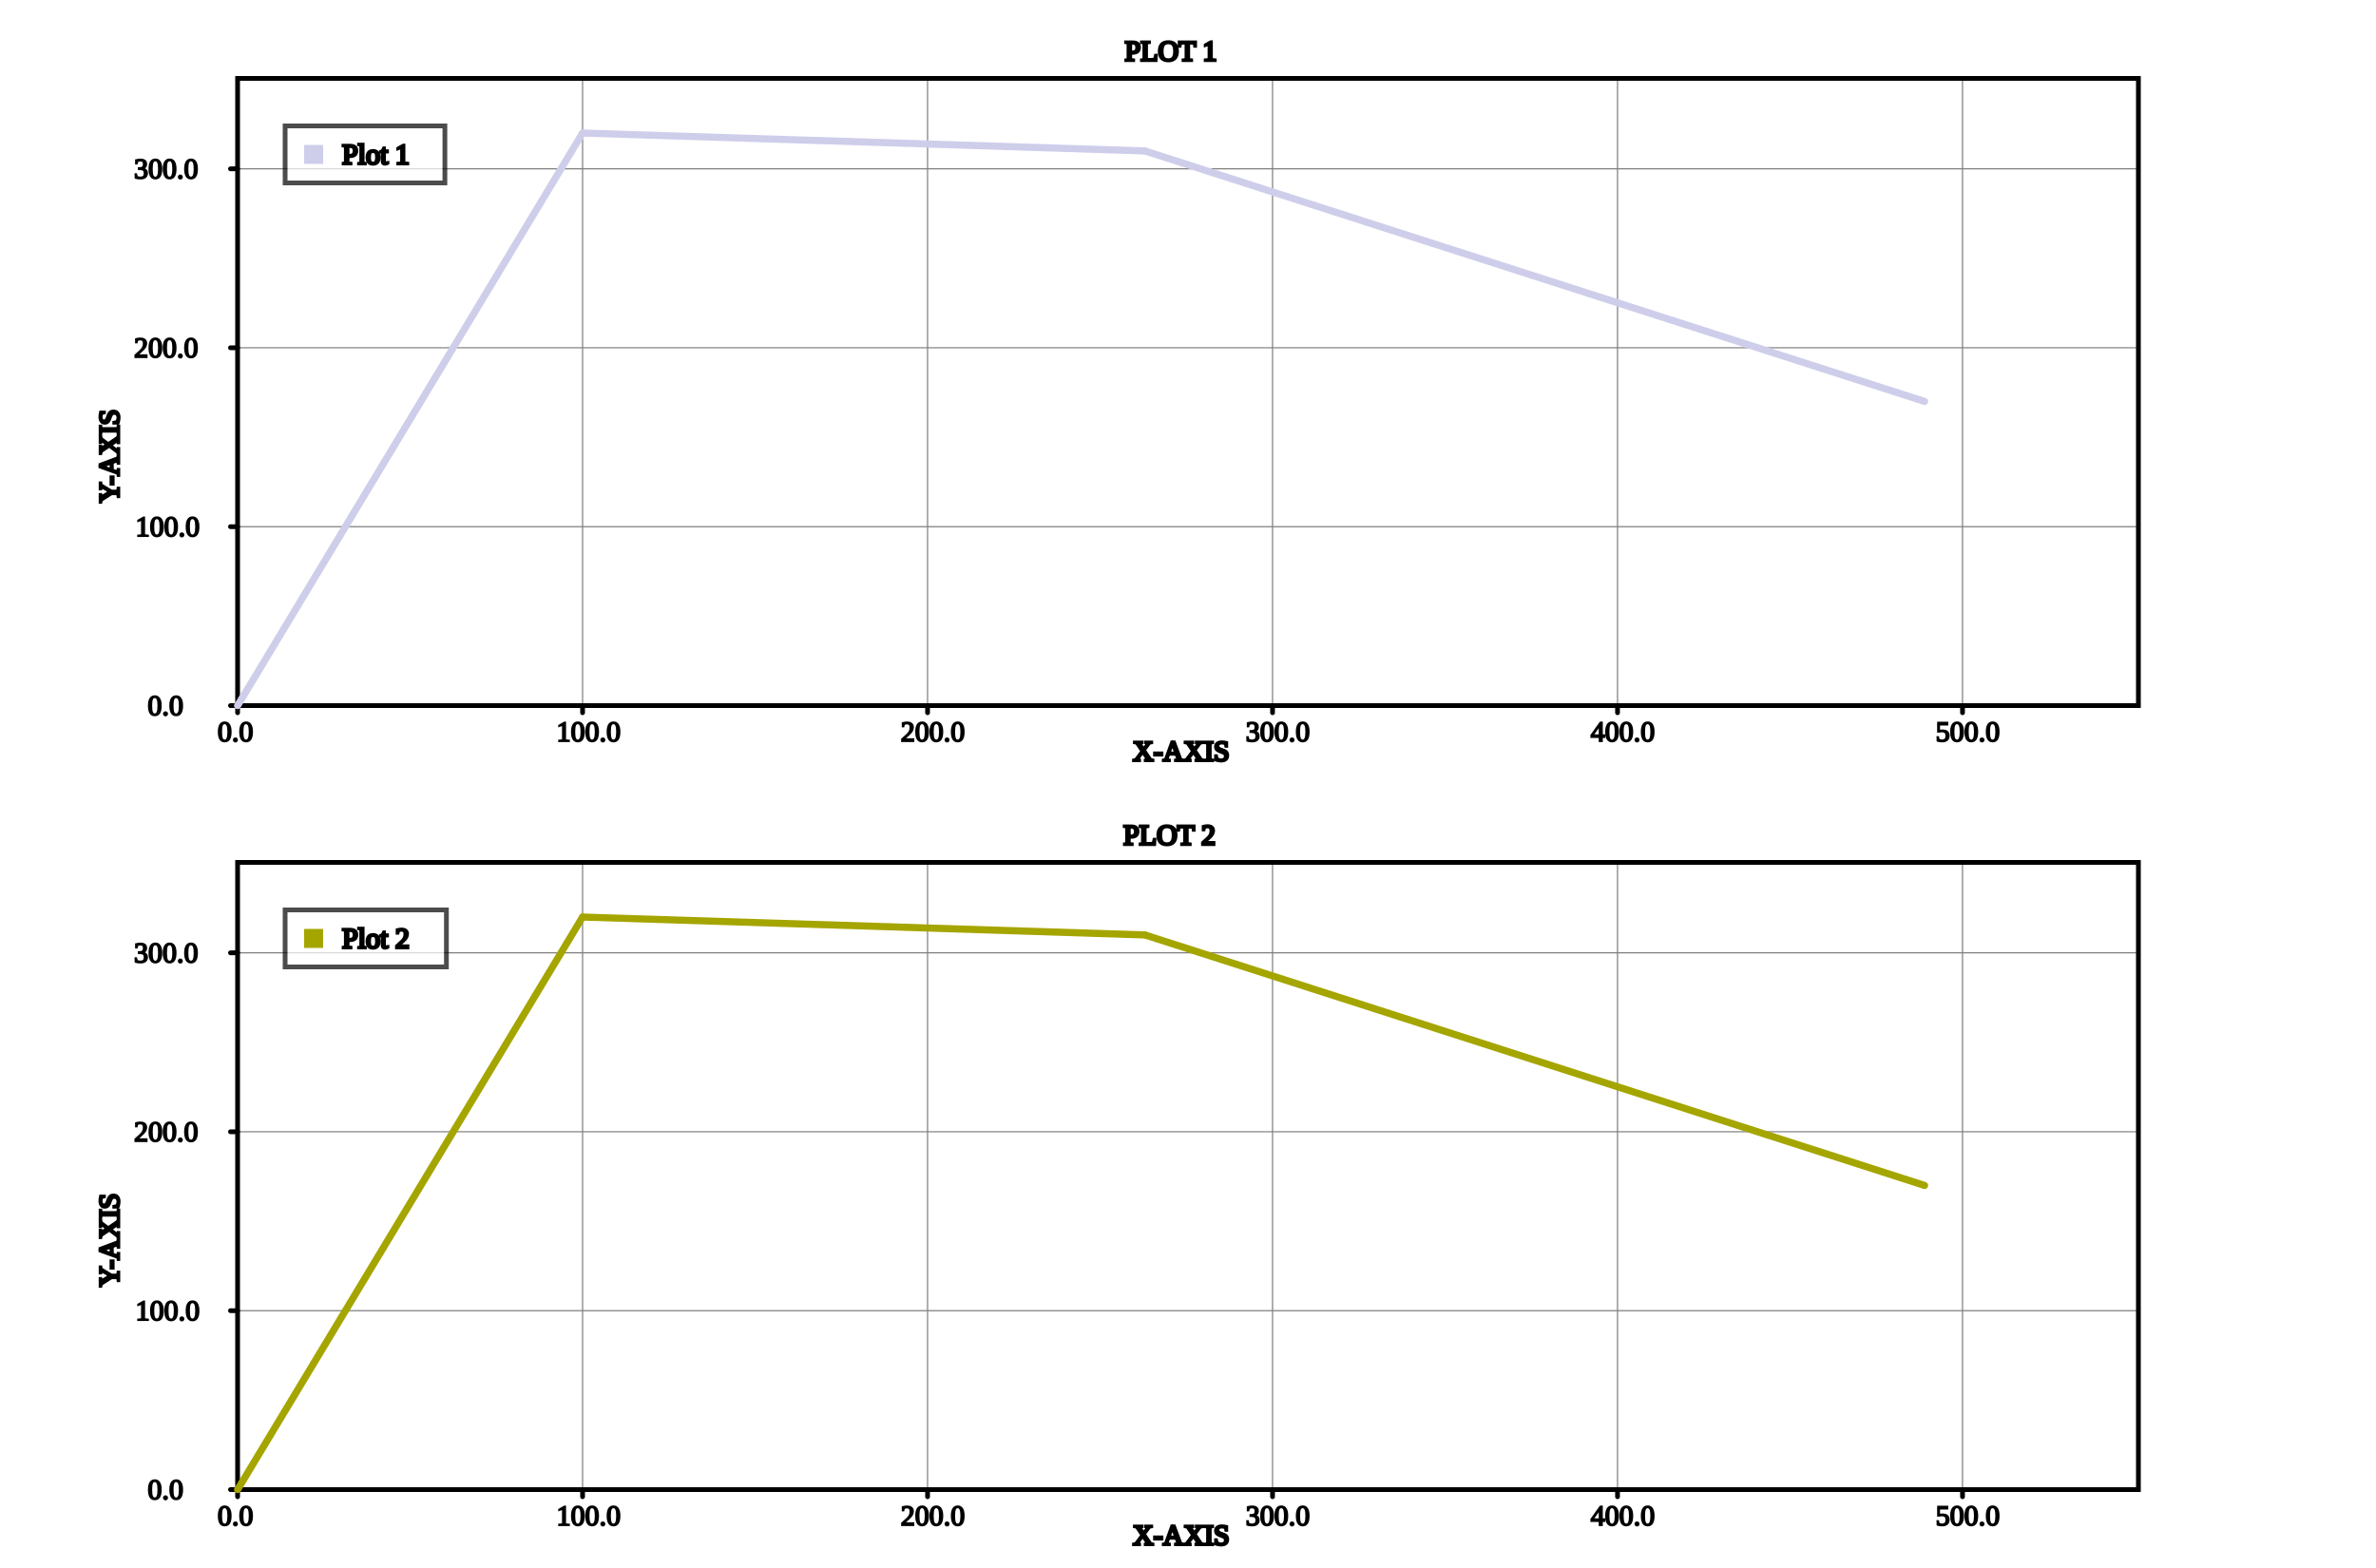
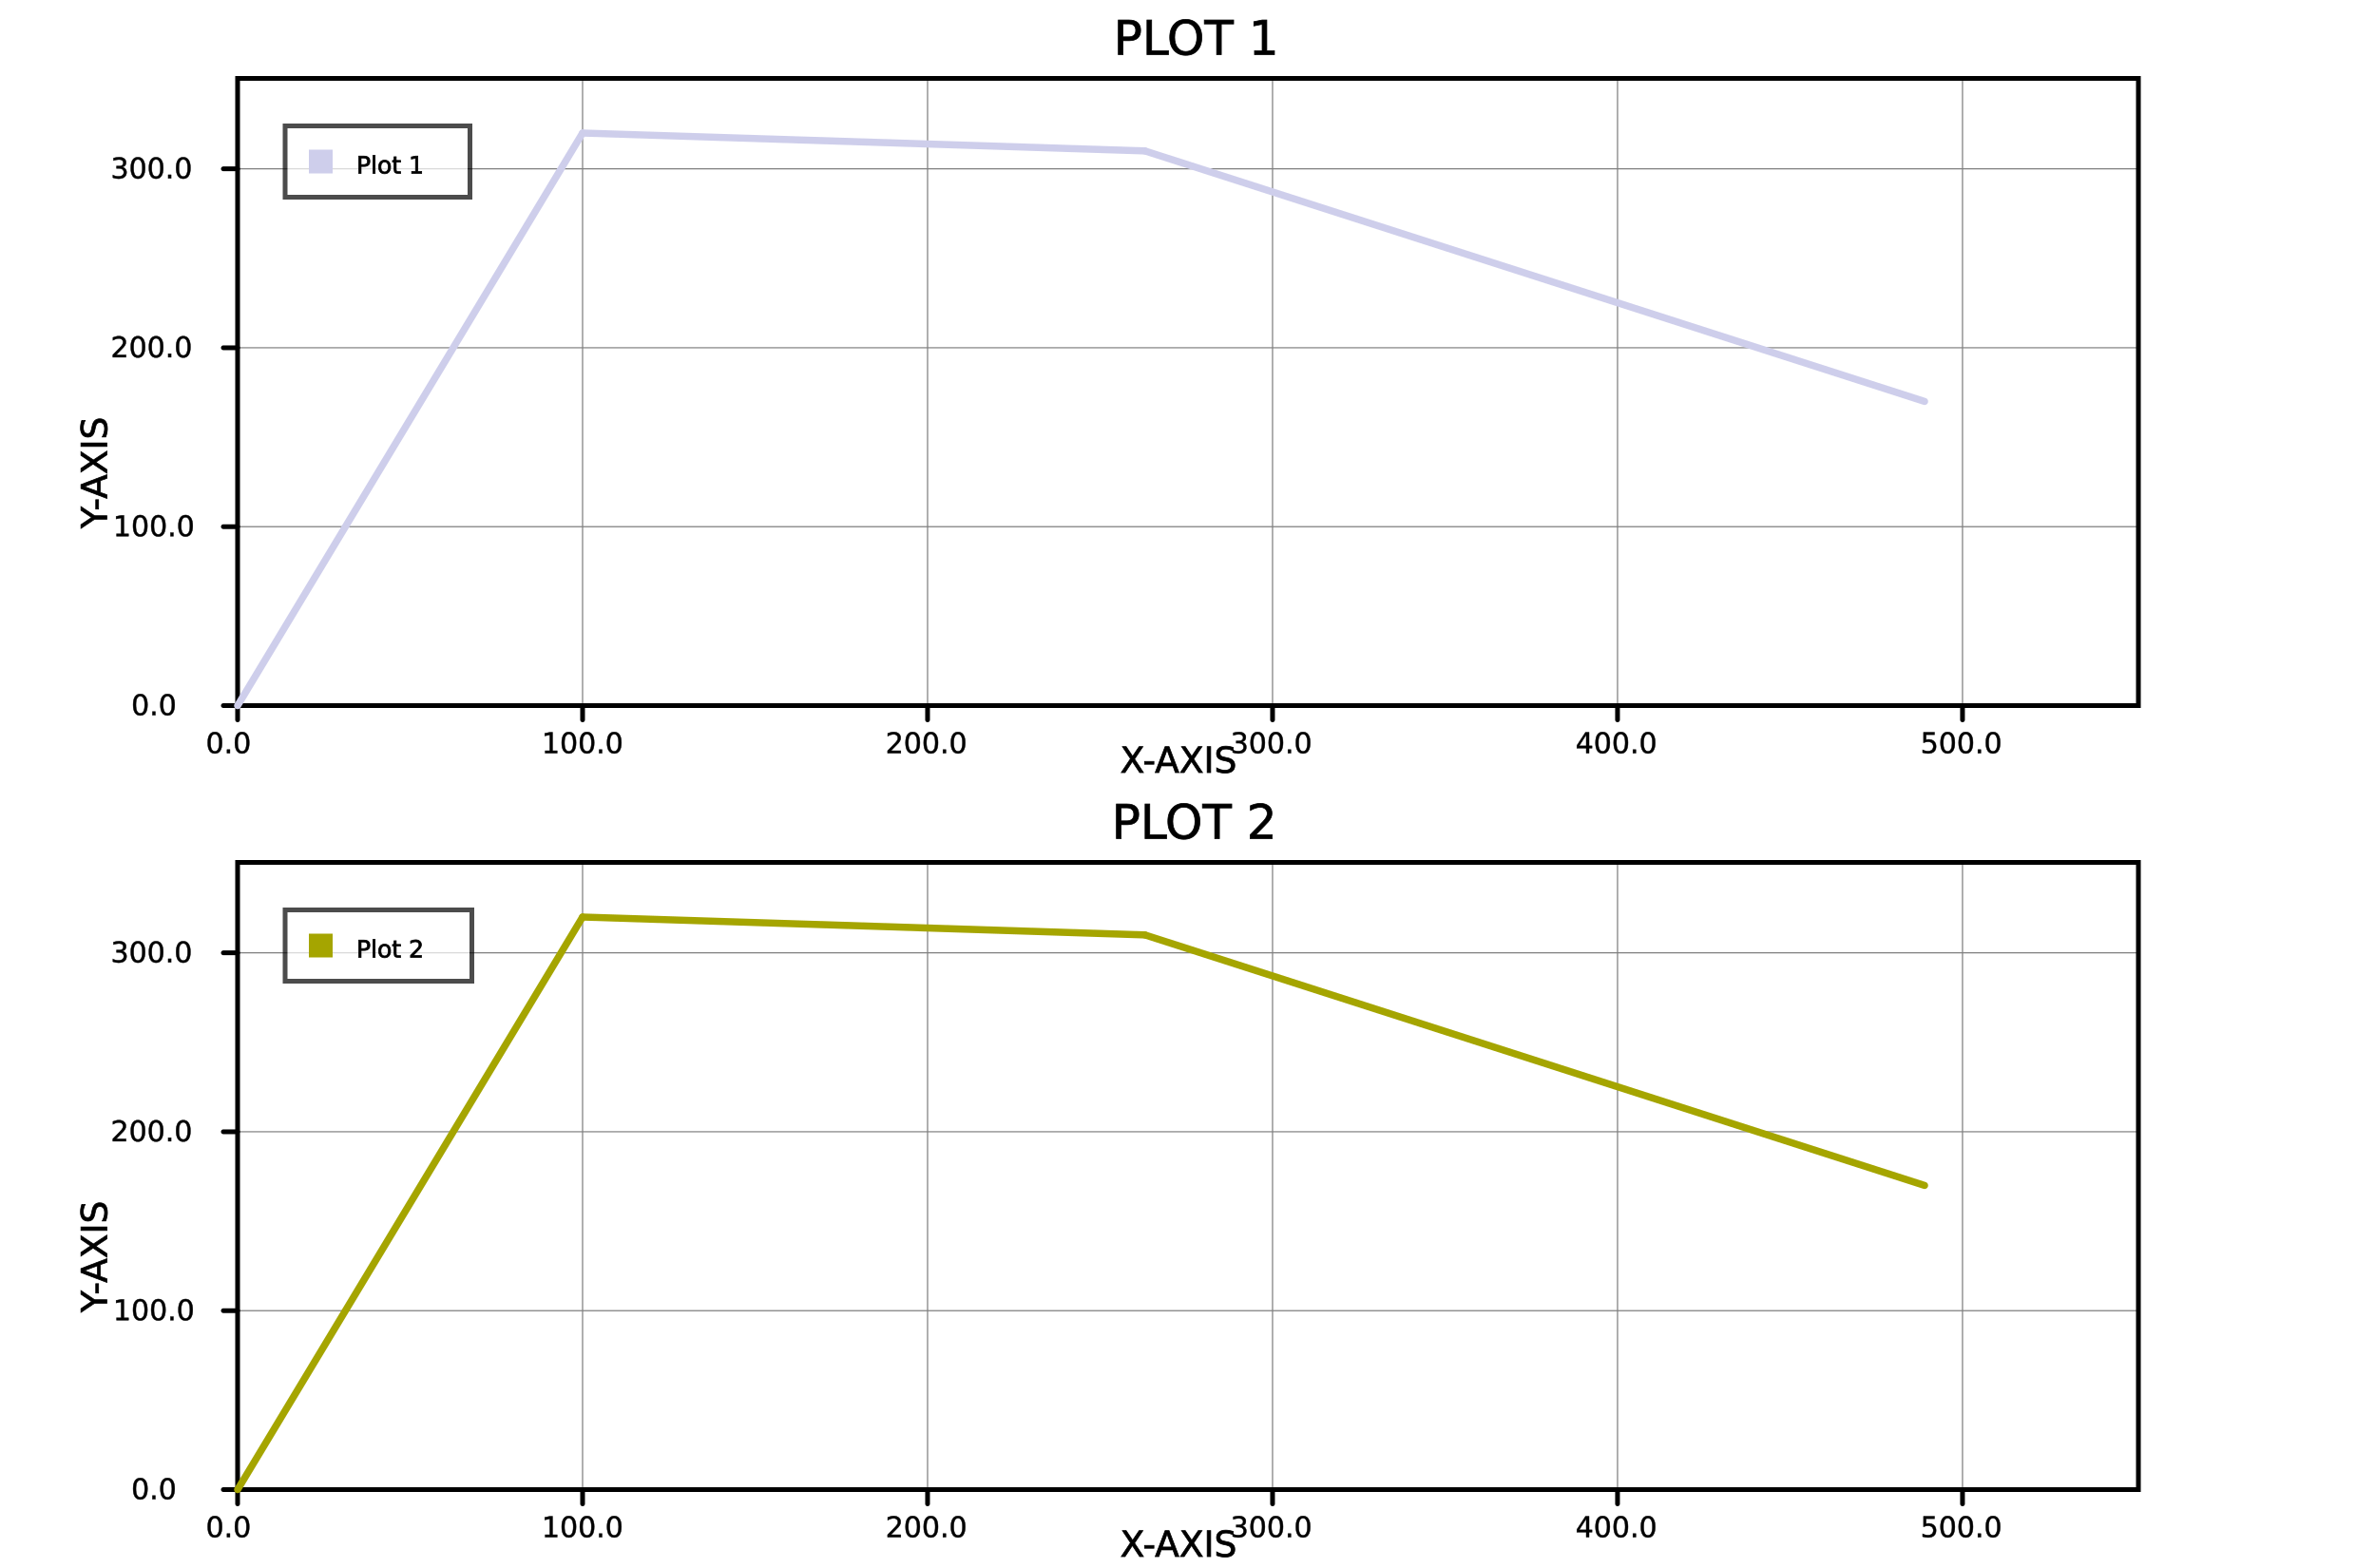
<svg xmlns="http://www.w3.org/2000/svg" height="660.0" width="1000.0" version="4.0">
  <rect width="100%" height="100%" fill="white" />
+   <defs>
+     <style type="text/css">@font-face {font-family: DejaVuSans;src: url('DejaVuSans.ttf');}</style>
+   </defs>
  <line x1="100.0" y1="297.0" x2="100.0" y2="33.0" style="stroke:rgb(127.5,127.5,127.5);stroke-width:0.5;opacity:1.0;stroke-linecap:round" />
  <line x1="245.194" y1="297.0" x2="245.194" y2="33.0" style="stroke:rgb(127.5,127.5,127.5);stroke-width:0.5;opacity:1.0;stroke-linecap:round" />
  <line x1="390.389" y1="297.0" x2="390.389" y2="33.0" style="stroke:rgb(127.5,127.5,127.5);stroke-width:0.5;opacity:1.0;stroke-linecap:round" />
  <line x1="535.583" y1="297.0" x2="535.583" y2="33.0" style="stroke:rgb(127.5,127.5,127.5);stroke-width:0.5;opacity:1.0;stroke-linecap:round" />
  <line x1="680.777" y1="297.0" x2="680.777" y2="33.0" style="stroke:rgb(127.5,127.5,127.5);stroke-width:0.5;opacity:1.0;stroke-linecap:round" />
  <line x1="825.971" y1="297.0" x2="825.971" y2="33.0" style="stroke:rgb(127.5,127.5,127.5);stroke-width:0.5;opacity:1.0;stroke-linecap:round" />
  <line x1="100.0" y1="297.0" x2="900.0" y2="297.0" style="stroke:rgb(127.5,127.5,127.5);stroke-width:0.5;opacity:1.0;stroke-linecap:round" />
  <line x1="100.0" y1="221.688" x2="900.0" y2="221.688" style="stroke:rgb(127.5,127.5,127.5);stroke-width:0.5;opacity:1.0;stroke-linecap:round" />
  <line x1="100.0" y1="146.375" x2="900.0" y2="146.375" style="stroke:rgb(127.5,127.5,127.5);stroke-width:0.5;opacity:1.0;stroke-linecap:round" />
  <line x1="100.0" y1="71.062" x2="900.0" y2="71.062" style="stroke:rgb(127.5,127.5,127.5);stroke-width:0.5;opacity:1.0;stroke-linecap:round" />
  <rect x="100.0" y="33.0" width="800.0" height="264.0" style="fill:rgb(255,255,255);stroke-width:2.0;stroke:rgb(0,0,0);opacity:1;fill-opacity:0;" />
-   <line x1="100.0" y1="300.0" x2="100.0" y2="297.0" style="stroke:rgb(0.0,0.0,0.0);stroke-width:2.0;opacity:1.0;stroke-linecap:round" />
-   <text x="91.58" y="312.0" stroke="#000000" stroke-width="0.7" transform="rotate(-0.0,91.58,312.0)">0.0</text>
-   <line x1="245.194" y1="300.0" x2="245.194" y2="297.0" style="stroke:rgb(0.0,0.0,0.0);stroke-width:2.0;opacity:1.0;stroke-linecap:round" />
-   <text x="234.214" y="312.0" stroke="#000000" stroke-width="0.7" transform="rotate(-0.0,234.2143,312.0)">100.0</text>
-   <line x1="390.389" y1="300.0" x2="390.389" y2="297.0" style="stroke:rgb(0.0,0.0,0.0);stroke-width:2.0;opacity:1.0;stroke-linecap:round" />
-   <text x="379.089" y="312.0" stroke="#000000" stroke-width="0.7" transform="rotate(-0.0,379.0886,312.0)">200.0</text>
-   <line x1="535.583" y1="300.0" x2="535.583" y2="297.0" style="stroke:rgb(0.0,0.0,0.0);stroke-width:2.0;opacity:1.0;stroke-linecap:round" />
-   <text x="524.283" y="312.0" stroke="#000000" stroke-width="0.7" transform="rotate(-0.0,524.2828,312.0)">300.0</text>
-   <line x1="680.777" y1="300.0" x2="680.777" y2="297.0" style="stroke:rgb(0.0,0.0,0.0);stroke-width:2.0;opacity:1.0;stroke-linecap:round" />
-   <text x="669.477" y="312.0" stroke="#000000" stroke-width="0.7" transform="rotate(-0.0,669.4771,312.0)">400.0</text>
-   <line x1="825.971" y1="300.0" x2="825.971" y2="297.0" style="stroke:rgb(0.0,0.0,0.0);stroke-width:2.0;opacity:1.0;stroke-linecap:round" />
-   <text x="814.671" y="312.0" stroke="#000000" stroke-width="0.7" transform="rotate(-0.0,814.6714,312.0)">500.0</text>
-   <line x1="97.0" y1="297.0" x2="100.0" y2="297.0" style="stroke:rgb(0.0,0.0,0.0);stroke-width:2.0;opacity:1.0;stroke-linecap:round" />
-   <text x="62.16" y="301.0" stroke="#000000" stroke-width="0.7" transform="rotate(-0.0,62.16,301.0)">0.0</text>
-   <line x1="97.0" y1="221.688" x2="100.0" y2="221.688" style="stroke:rgb(0.0,0.0,0.0);stroke-width:2.0;opacity:1.0;stroke-linecap:round" />
-   <text x="57.04" y="225.688" stroke="#000000" stroke-width="0.7" transform="rotate(-0.0,57.04,225.6875)">100.0</text>
-   <line x1="97.0" y1="146.375" x2="100.0" y2="146.375" style="stroke:rgb(0.0,0.0,0.0);stroke-width:2.0;opacity:1.0;stroke-linecap:round" />
-   <text x="56.4" y="150.375" stroke="#000000" stroke-width="0.7" transform="rotate(-0.0,56.4,150.375)">200.0</text>
-   <line x1="97.0" y1="71.062" x2="100.0" y2="71.062" style="stroke:rgb(0.0,0.0,0.0);stroke-width:2.0;opacity:1.0;stroke-linecap:round" />
-   <text x="56.4" y="75.062" stroke="#000000" stroke-width="0.7" transform="rotate(-0.0,56.4,75.0625)">300.0</text>
+   <line x1="100.0" y1="303.0" x2="100.0" y2="297.0" style="stroke:rgb(0.0,0.0,0.0);stroke-width:2.0;opacity:1.0;stroke-linecap:round" />
+   <text font-size="12.0" font-family="DejaVuSans" x="86.62" y="317.0" stroke="#000000" stroke-width="0.175" transform="rotate(-0.0,86.62,317.0)">0.0</text>
+   <line x1="245.194" y1="303.0" x2="245.194" y2="297.0" style="stroke:rgb(0.0,0.0,0.0);stroke-width:2.0;opacity:1.0;stroke-linecap:round" />
+   <text font-size="12.0" font-family="DejaVuSans" x="227.974" y="317.0" stroke="#000000" stroke-width="0.175" transform="rotate(-0.0,227.9743,317.0)">100.0</text>
+   <line x1="390.389" y1="303.0" x2="390.389" y2="297.0" style="stroke:rgb(0.0,0.0,0.0);stroke-width:2.0;opacity:1.0;stroke-linecap:round" />
+   <text font-size="12.0" font-family="DejaVuSans" x="372.689" y="317.0" stroke="#000000" stroke-width="0.175" transform="rotate(-0.0,372.6885,317.0)">200.0</text>
+   <line x1="535.583" y1="303.0" x2="535.583" y2="297.0" style="stroke:rgb(0.0,0.0,0.0);stroke-width:2.0;opacity:1.0;stroke-linecap:round" />
+   <text font-size="12.0" font-family="DejaVuSans" x="517.883" y="317.0" stroke="#000000" stroke-width="0.175" transform="rotate(-0.0,517.8828,317.0)">300.0</text>
+   <line x1="680.777" y1="303.0" x2="680.777" y2="297.0" style="stroke:rgb(0.0,0.0,0.0);stroke-width:2.0;opacity:1.0;stroke-linecap:round" />
+   <text font-size="12.0" font-family="DejaVuSans" x="663.077" y="317.0" stroke="#000000" stroke-width="0.175" transform="rotate(-0.0,663.0771,317.0)">400.0</text>
+   <line x1="825.971" y1="303.0" x2="825.971" y2="297.0" style="stroke:rgb(0.0,0.0,0.0);stroke-width:2.0;opacity:1.0;stroke-linecap:round" />
+   <text font-size="12.0" font-family="DejaVuSans" x="808.271" y="317.0" stroke="#000000" stroke-width="0.175" transform="rotate(-0.0,808.2714,317.0)">500.0</text>
+   <line x1="94.0" y1="297.0" x2="100.0" y2="297.0" style="stroke:rgb(0.0,0.0,0.0);stroke-width:2.0;opacity:1.0;stroke-linecap:round" />
+   <text font-size="12.0" font-family="DejaVuSans" x="55.24" y="301.0" stroke="#000000" stroke-width="0.175" transform="rotate(-0.0,55.24,301.0)">0.0</text>
+   <line x1="94.0" y1="221.688" x2="100.0" y2="221.688" style="stroke:rgb(0.0,0.0,0.0);stroke-width:2.0;opacity:1.0;stroke-linecap:round" />
+   <text font-size="12.0" font-family="DejaVuSans" x="47.56" y="225.688" stroke="#000000" stroke-width="0.175" transform="rotate(-0.0,47.56,225.6875)">100.0</text>
+   <line x1="94.0" y1="146.375" x2="100.0" y2="146.375" style="stroke:rgb(0.0,0.0,0.0);stroke-width:2.0;opacity:1.0;stroke-linecap:round" />
+   <text font-size="12.0" font-family="DejaVuSans" x="46.6" y="150.375" stroke="#000000" stroke-width="0.175" transform="rotate(-0.0,46.6,150.375)">200.0</text>
+   <line x1="94.0" y1="71.062" x2="100.0" y2="71.062" style="stroke:rgb(0.0,0.0,0.0);stroke-width:2.0;opacity:1.0;stroke-linecap:round" />
+   <text font-size="12.0" font-family="DejaVuSans" x="46.6" y="75.062" stroke="#000000" stroke-width="0.175" transform="rotate(-0.0,46.6,75.0625)">300.0</text>
  <line x1="100.0" y1="297.0" x2="245.194" y2="56.0" style="stroke:rgb(206.04,206.04,235.11);stroke-width:3.0;opacity:1.0;stroke-linecap:round" />
  <line x1="245.194" y1="56.0" x2="481.861" y2="63.531" style="stroke:rgb(206.04,206.04,235.11);stroke-width:3.0;opacity:1.0;stroke-linecap:round" />
  <line x1="481.861" y1="63.531" x2="810.0" y2="168.969" style="stroke:rgb(206.04,206.04,235.11);stroke-width:3.0;opacity:1.0;stroke-linecap:round" />
-   <text x="473.4" y="25.5" stroke="#000000" stroke-width="1.2" transform="rotate(-0.0,473.4,25.5)">PLOT 1</text>
-   <text x="476.8" y="320.2" stroke="#000000" stroke-width="1.2" transform="rotate(-0.0,476.8,320.2)">X-AXIS</text>
-   <text x="50.0" y="211.6" stroke="#000000" stroke-width="1.2" transform="rotate(-90.0,50.0,211.6)">Y-AXIS</text>
-   <rect x="120.0" y="53.0" width="67.24" height="24.0" style="fill:rgb(255.0,255.0,255.0);stroke-width:2.0;stroke:rgb(0.0,0.0,0.0);opacity:0.7" />
-   <rect x="128.0" y="61.0" width="8.0" height="8.0" style="fill:rgb(206.04,206.04,235.11);stroke-width:0;stroke:rgb(0,0,0);opacity:1.0" />
-   <text x="144.0" y="69.0" stroke="#000000" stroke-width="1.2" transform="rotate(-0.0,144.0,69.0)">Plot 1</text>
+   <text font-size="20.0" font-family="DejaVuSans" x="468.7" y="23.0" stroke="#000000" stroke-width="0.3" transform="rotate(-0.0,468.7,23.0)">PLOT 1</text>
+   <text font-size="15.0" font-family="DejaVuSans" x="471.45" y="325.2" stroke="#000000" stroke-width="0.3" transform="rotate(-0.0,471.45,325.2)">X-AXIS</text>
+   <text font-size="15.0" font-family="DejaVuSans" x="45.0" y="222.4" stroke="#000000" stroke-width="0.3" transform="rotate(-90.0,45.0,222.4)">Y-AXIS</text>
+   <rect x="120.0" y="53.0" width="77.8" height="30.0" style="fill:rgb(255.0,255.0,255.0);stroke-width:2.0;stroke:rgb(0.0,0.0,0.0);opacity:0.7" />
+   <rect x="130.0" y="63.0" width="10.0" height="10.0" style="fill:rgb(206.04,206.04,235.11);stroke-width:0;stroke:rgb(0,0,0);opacity:1.0" />
+   <text font-size="10.0" font-family="DejaVuSans" x="150.0" y="73.0" stroke="#000000" stroke-width="0.3" transform="rotate(-0.0,150.0,73.0)">Plot 1</text>
  <line x1="100.0" y1="627.0" x2="100.0" y2="363.0" style="stroke:rgb(127.5,127.5,127.5);stroke-width:0.5;opacity:1.0;stroke-linecap:round" />
  <line x1="245.194" y1="627.0" x2="245.194" y2="363.0" style="stroke:rgb(127.5,127.5,127.5);stroke-width:0.5;opacity:1.0;stroke-linecap:round" />
  <line x1="390.389" y1="627.0" x2="390.389" y2="363.0" style="stroke:rgb(127.5,127.5,127.5);stroke-width:0.5;opacity:1.0;stroke-linecap:round" />
  <line x1="535.583" y1="627.0" x2="535.583" y2="363.0" style="stroke:rgb(127.5,127.5,127.5);stroke-width:0.5;opacity:1.0;stroke-linecap:round" />
  <line x1="680.777" y1="627.0" x2="680.777" y2="363.0" style="stroke:rgb(127.5,127.5,127.5);stroke-width:0.5;opacity:1.0;stroke-linecap:round" />
  <line x1="825.971" y1="627.0" x2="825.971" y2="363.0" style="stroke:rgb(127.5,127.5,127.5);stroke-width:0.5;opacity:1.0;stroke-linecap:round" />
  <line x1="100.0" y1="627.0" x2="900.0" y2="627.0" style="stroke:rgb(127.5,127.5,127.5);stroke-width:0.5;opacity:1.0;stroke-linecap:round" />
  <line x1="100.0" y1="551.688" x2="900.0" y2="551.688" style="stroke:rgb(127.5,127.5,127.5);stroke-width:0.5;opacity:1.0;stroke-linecap:round" />
  <line x1="100.0" y1="476.375" x2="900.0" y2="476.375" style="stroke:rgb(127.5,127.5,127.5);stroke-width:0.5;opacity:1.0;stroke-linecap:round" />
  <line x1="100.0" y1="401.062" x2="900.0" y2="401.062" style="stroke:rgb(127.5,127.5,127.5);stroke-width:0.5;opacity:1.0;stroke-linecap:round" />
  <rect x="100.0" y="363.0" width="800.0" height="264.0" style="fill:rgb(255,255,255);stroke-width:2.0;stroke:rgb(0,0,0);opacity:1;fill-opacity:0;" />
-   <line x1="100.0" y1="630.0" x2="100.0" y2="627.0" style="stroke:rgb(0.0,0.0,0.0);stroke-width:2.0;opacity:1.0;stroke-linecap:round" />
-   <text x="91.58" y="642.0" stroke="#000000" stroke-width="0.7" transform="rotate(-0.0,91.58,642.0)">0.0</text>
-   <line x1="245.194" y1="630.0" x2="245.194" y2="627.0" style="stroke:rgb(0.0,0.0,0.0);stroke-width:2.0;opacity:1.0;stroke-linecap:round" />
-   <text x="234.214" y="642.0" stroke="#000000" stroke-width="0.7" transform="rotate(-0.0,234.2143,642.0)">100.0</text>
-   <line x1="390.389" y1="630.0" x2="390.389" y2="627.0" style="stroke:rgb(0.0,0.0,0.0);stroke-width:2.0;opacity:1.0;stroke-linecap:round" />
-   <text x="379.089" y="642.0" stroke="#000000" stroke-width="0.7" transform="rotate(-0.0,379.0886,642.0)">200.0</text>
-   <line x1="535.583" y1="630.0" x2="535.583" y2="627.0" style="stroke:rgb(0.0,0.0,0.0);stroke-width:2.0;opacity:1.0;stroke-linecap:round" />
-   <text x="524.283" y="642.0" stroke="#000000" stroke-width="0.7" transform="rotate(-0.0,524.2828,642.0)">300.0</text>
-   <line x1="680.777" y1="630.0" x2="680.777" y2="627.0" style="stroke:rgb(0.0,0.0,0.0);stroke-width:2.0;opacity:1.0;stroke-linecap:round" />
-   <text x="669.477" y="642.0" stroke="#000000" stroke-width="0.7" transform="rotate(-0.0,669.4771,642.0)">400.0</text>
-   <line x1="825.971" y1="630.0" x2="825.971" y2="627.0" style="stroke:rgb(0.0,0.0,0.0);stroke-width:2.0;opacity:1.0;stroke-linecap:round" />
-   <text x="814.671" y="642.0" stroke="#000000" stroke-width="0.7" transform="rotate(-0.0,814.6714,642.0)">500.0</text>
-   <line x1="97.0" y1="627.0" x2="100.0" y2="627.0" style="stroke:rgb(0.0,0.0,0.0);stroke-width:2.0;opacity:1.0;stroke-linecap:round" />
-   <text x="62.16" y="631.0" stroke="#000000" stroke-width="0.7" transform="rotate(-0.0,62.16,631.0)">0.0</text>
-   <line x1="97.0" y1="551.688" x2="100.0" y2="551.688" style="stroke:rgb(0.0,0.0,0.0);stroke-width:2.0;opacity:1.0;stroke-linecap:round" />
-   <text x="57.04" y="555.688" stroke="#000000" stroke-width="0.7" transform="rotate(-0.0,57.04,555.6875)">100.0</text>
-   <line x1="97.0" y1="476.375" x2="100.0" y2="476.375" style="stroke:rgb(0.0,0.0,0.0);stroke-width:2.0;opacity:1.0;stroke-linecap:round" />
-   <text x="56.4" y="480.375" stroke="#000000" stroke-width="0.7" transform="rotate(-0.0,56.4,480.375)">200.0</text>
-   <line x1="97.0" y1="401.062" x2="100.0" y2="401.062" style="stroke:rgb(0.0,0.0,0.0);stroke-width:2.0;opacity:1.0;stroke-linecap:round" />
-   <text x="56.4" y="405.062" stroke="#000000" stroke-width="0.7" transform="rotate(-0.0,56.4,405.0625)">300.0</text>
+   <line x1="100.0" y1="633.0" x2="100.0" y2="627.0" style="stroke:rgb(0.0,0.0,0.0);stroke-width:2.0;opacity:1.0;stroke-linecap:round" />
+   <text font-size="12.0" font-family="DejaVuSans" x="86.62" y="647.0" stroke="#000000" stroke-width="0.175" transform="rotate(-0.0,86.62,647.0)">0.0</text>
+   <line x1="245.194" y1="633.0" x2="245.194" y2="627.0" style="stroke:rgb(0.0,0.0,0.0);stroke-width:2.0;opacity:1.0;stroke-linecap:round" />
+   <text font-size="12.0" font-family="DejaVuSans" x="227.974" y="647.0" stroke="#000000" stroke-width="0.175" transform="rotate(-0.0,227.9743,647.0)">100.0</text>
+   <line x1="390.389" y1="633.0" x2="390.389" y2="627.0" style="stroke:rgb(0.0,0.0,0.0);stroke-width:2.0;opacity:1.0;stroke-linecap:round" />
+   <text font-size="12.0" font-family="DejaVuSans" x="372.689" y="647.0" stroke="#000000" stroke-width="0.175" transform="rotate(-0.0,372.6885,647.0)">200.0</text>
+   <line x1="535.583" y1="633.0" x2="535.583" y2="627.0" style="stroke:rgb(0.0,0.0,0.0);stroke-width:2.0;opacity:1.0;stroke-linecap:round" />
+   <text font-size="12.0" font-family="DejaVuSans" x="517.883" y="647.0" stroke="#000000" stroke-width="0.175" transform="rotate(-0.0,517.8828,647.0)">300.0</text>
+   <line x1="680.777" y1="633.0" x2="680.777" y2="627.0" style="stroke:rgb(0.0,0.0,0.0);stroke-width:2.0;opacity:1.0;stroke-linecap:round" />
+   <text font-size="12.0" font-family="DejaVuSans" x="663.077" y="647.0" stroke="#000000" stroke-width="0.175" transform="rotate(-0.0,663.0771,647.0)">400.0</text>
+   <line x1="825.971" y1="633.0" x2="825.971" y2="627.0" style="stroke:rgb(0.0,0.0,0.0);stroke-width:2.0;opacity:1.0;stroke-linecap:round" />
+   <text font-size="12.0" font-family="DejaVuSans" x="808.271" y="647.0" stroke="#000000" stroke-width="0.175" transform="rotate(-0.0,808.2714,647.0)">500.0</text>
+   <line x1="94.0" y1="627.0" x2="100.0" y2="627.0" style="stroke:rgb(0.0,0.0,0.0);stroke-width:2.0;opacity:1.0;stroke-linecap:round" />
+   <text font-size="12.0" font-family="DejaVuSans" x="55.24" y="631.0" stroke="#000000" stroke-width="0.175" transform="rotate(-0.0,55.24,631.0)">0.0</text>
+   <line x1="94.0" y1="551.688" x2="100.0" y2="551.688" style="stroke:rgb(0.0,0.0,0.0);stroke-width:2.0;opacity:1.0;stroke-linecap:round" />
+   <text font-size="12.0" font-family="DejaVuSans" x="47.56" y="555.688" stroke="#000000" stroke-width="0.175" transform="rotate(-0.0,47.56,555.6875)">100.0</text>
+   <line x1="94.0" y1="476.375" x2="100.0" y2="476.375" style="stroke:rgb(0.0,0.0,0.0);stroke-width:2.0;opacity:1.0;stroke-linecap:round" />
+   <text font-size="12.0" font-family="DejaVuSans" x="46.6" y="480.375" stroke="#000000" stroke-width="0.175" transform="rotate(-0.0,46.6,480.375)">200.0</text>
+   <line x1="94.0" y1="401.062" x2="100.0" y2="401.062" style="stroke:rgb(0.0,0.0,0.0);stroke-width:2.0;opacity:1.0;stroke-linecap:round" />
+   <text font-size="12.0" font-family="DejaVuSans" x="46.6" y="405.062" stroke="#000000" stroke-width="0.175" transform="rotate(-0.0,46.6,405.0625)">300.0</text>
  <line x1="100.0" y1="627.0" x2="245.194" y2="386.0" style="stroke:rgb(164.985,164.985,0.0);stroke-width:3.0;opacity:1.0;stroke-linecap:round" />
  <line x1="245.194" y1="386.0" x2="481.861" y2="393.531" style="stroke:rgb(164.985,164.985,0.0);stroke-width:3.0;opacity:1.0;stroke-linecap:round" />
  <line x1="481.861" y1="393.531" x2="810.0" y2="498.969" style="stroke:rgb(164.985,164.985,0.0);stroke-width:3.0;opacity:1.0;stroke-linecap:round" />
-   <text x="472.8" y="355.5" stroke="#000000" stroke-width="1.2" transform="rotate(-0.0,472.8,355.5)">PLOT 2</text>
-   <text x="476.8" y="650.2" stroke="#000000" stroke-width="1.2" transform="rotate(-0.0,476.8,650.2)">X-AXIS</text>
-   <text x="50.0" y="541.6" stroke="#000000" stroke-width="1.2" transform="rotate(-90.0,50.0,541.6)">Y-AXIS</text>
-   <rect x="120.0" y="383.0" width="67.88" height="24.0" style="fill:rgb(255.0,255.0,255.0);stroke-width:2.0;stroke:rgb(0.0,0.0,0.0);opacity:0.7" />
-   <rect x="128.0" y="391.0" width="8.0" height="8.0" style="fill:rgb(164.985,164.985,0.0);stroke-width:0;stroke:rgb(0,0,0);opacity:1.0" />
-   <text x="144.0" y="399.0" stroke="#000000" stroke-width="1.2" transform="rotate(-0.0,144.0,399.0)">Plot 2</text>
+   <text font-size="20.0" font-family="DejaVuSans" x="467.9" y="353.0" stroke="#000000" stroke-width="0.3" transform="rotate(-0.0,467.9,353.0)">PLOT 2</text>
+   <text font-size="15.0" font-family="DejaVuSans" x="471.45" y="655.2" stroke="#000000" stroke-width="0.3" transform="rotate(-0.0,471.45,655.2)">X-AXIS</text>
+   <text font-size="15.0" font-family="DejaVuSans" x="45.0" y="552.4" stroke="#000000" stroke-width="0.3" transform="rotate(-90.0,45.0,552.4)">Y-AXIS</text>
+   <rect x="120.0" y="383.0" width="78.6" height="30.0" style="fill:rgb(255.0,255.0,255.0);stroke-width:2.0;stroke:rgb(0.0,0.0,0.0);opacity:0.7" />
+   <rect x="130.0" y="393.0" width="10.0" height="10.0" style="fill:rgb(164.985,164.985,0.0);stroke-width:0;stroke:rgb(0,0,0);opacity:1.0" />
+   <text font-size="10.0" font-family="DejaVuSans" x="150.0" y="403.0" stroke="#000000" stroke-width="0.3" transform="rotate(-0.0,150.0,403.0)">Plot 2</text>
</svg>
